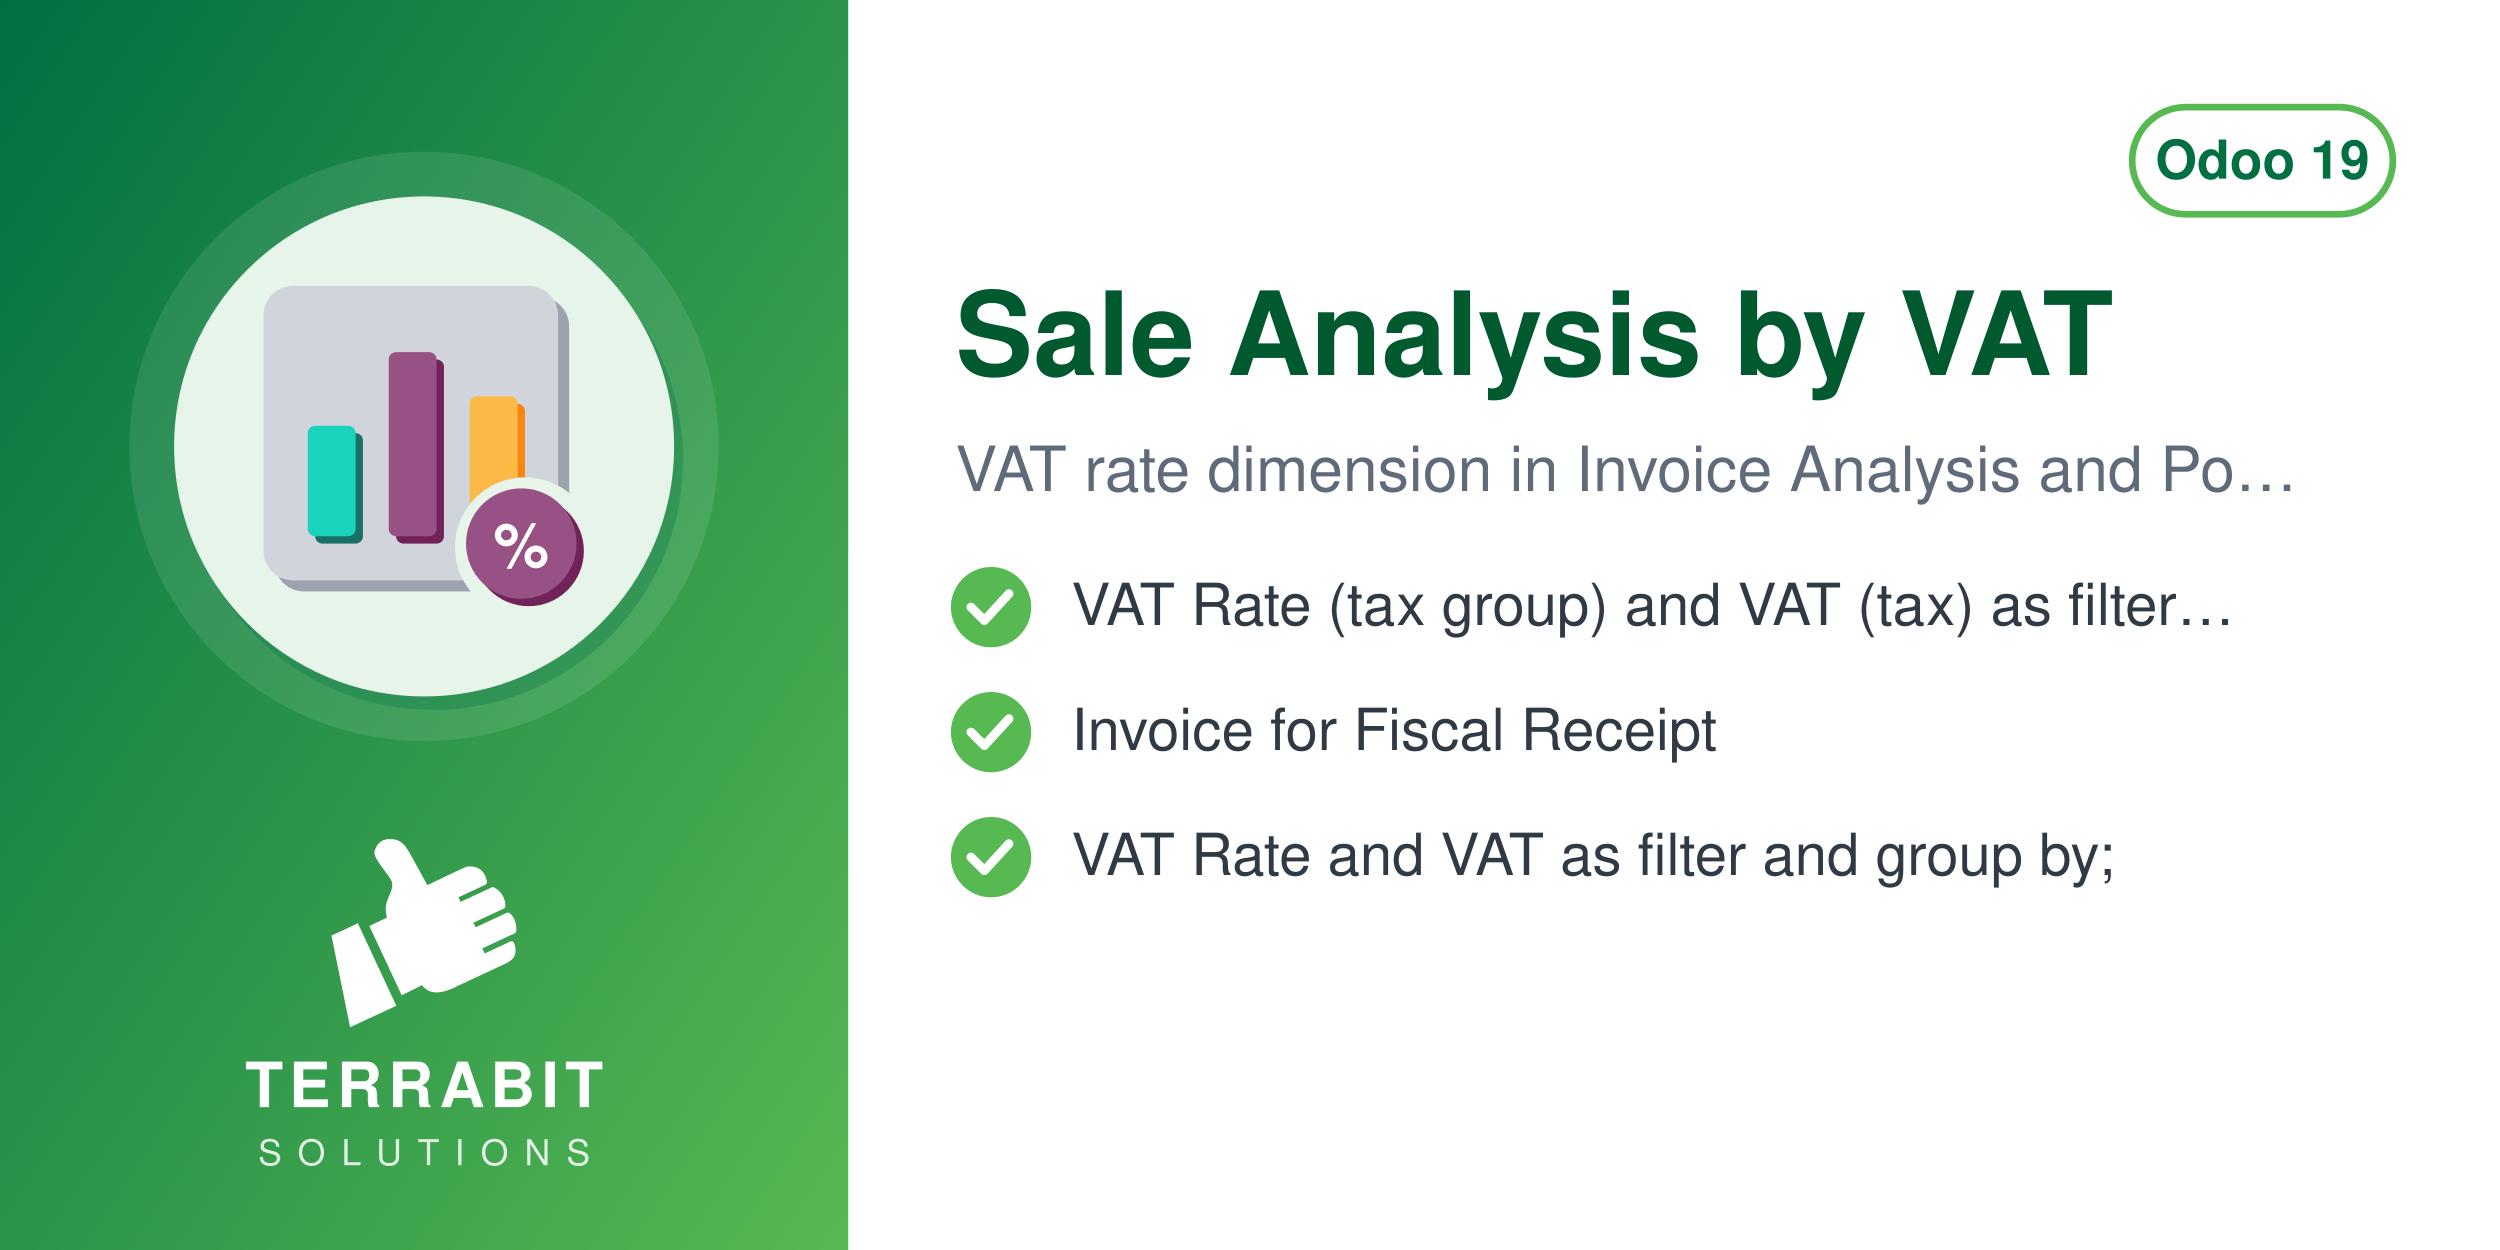
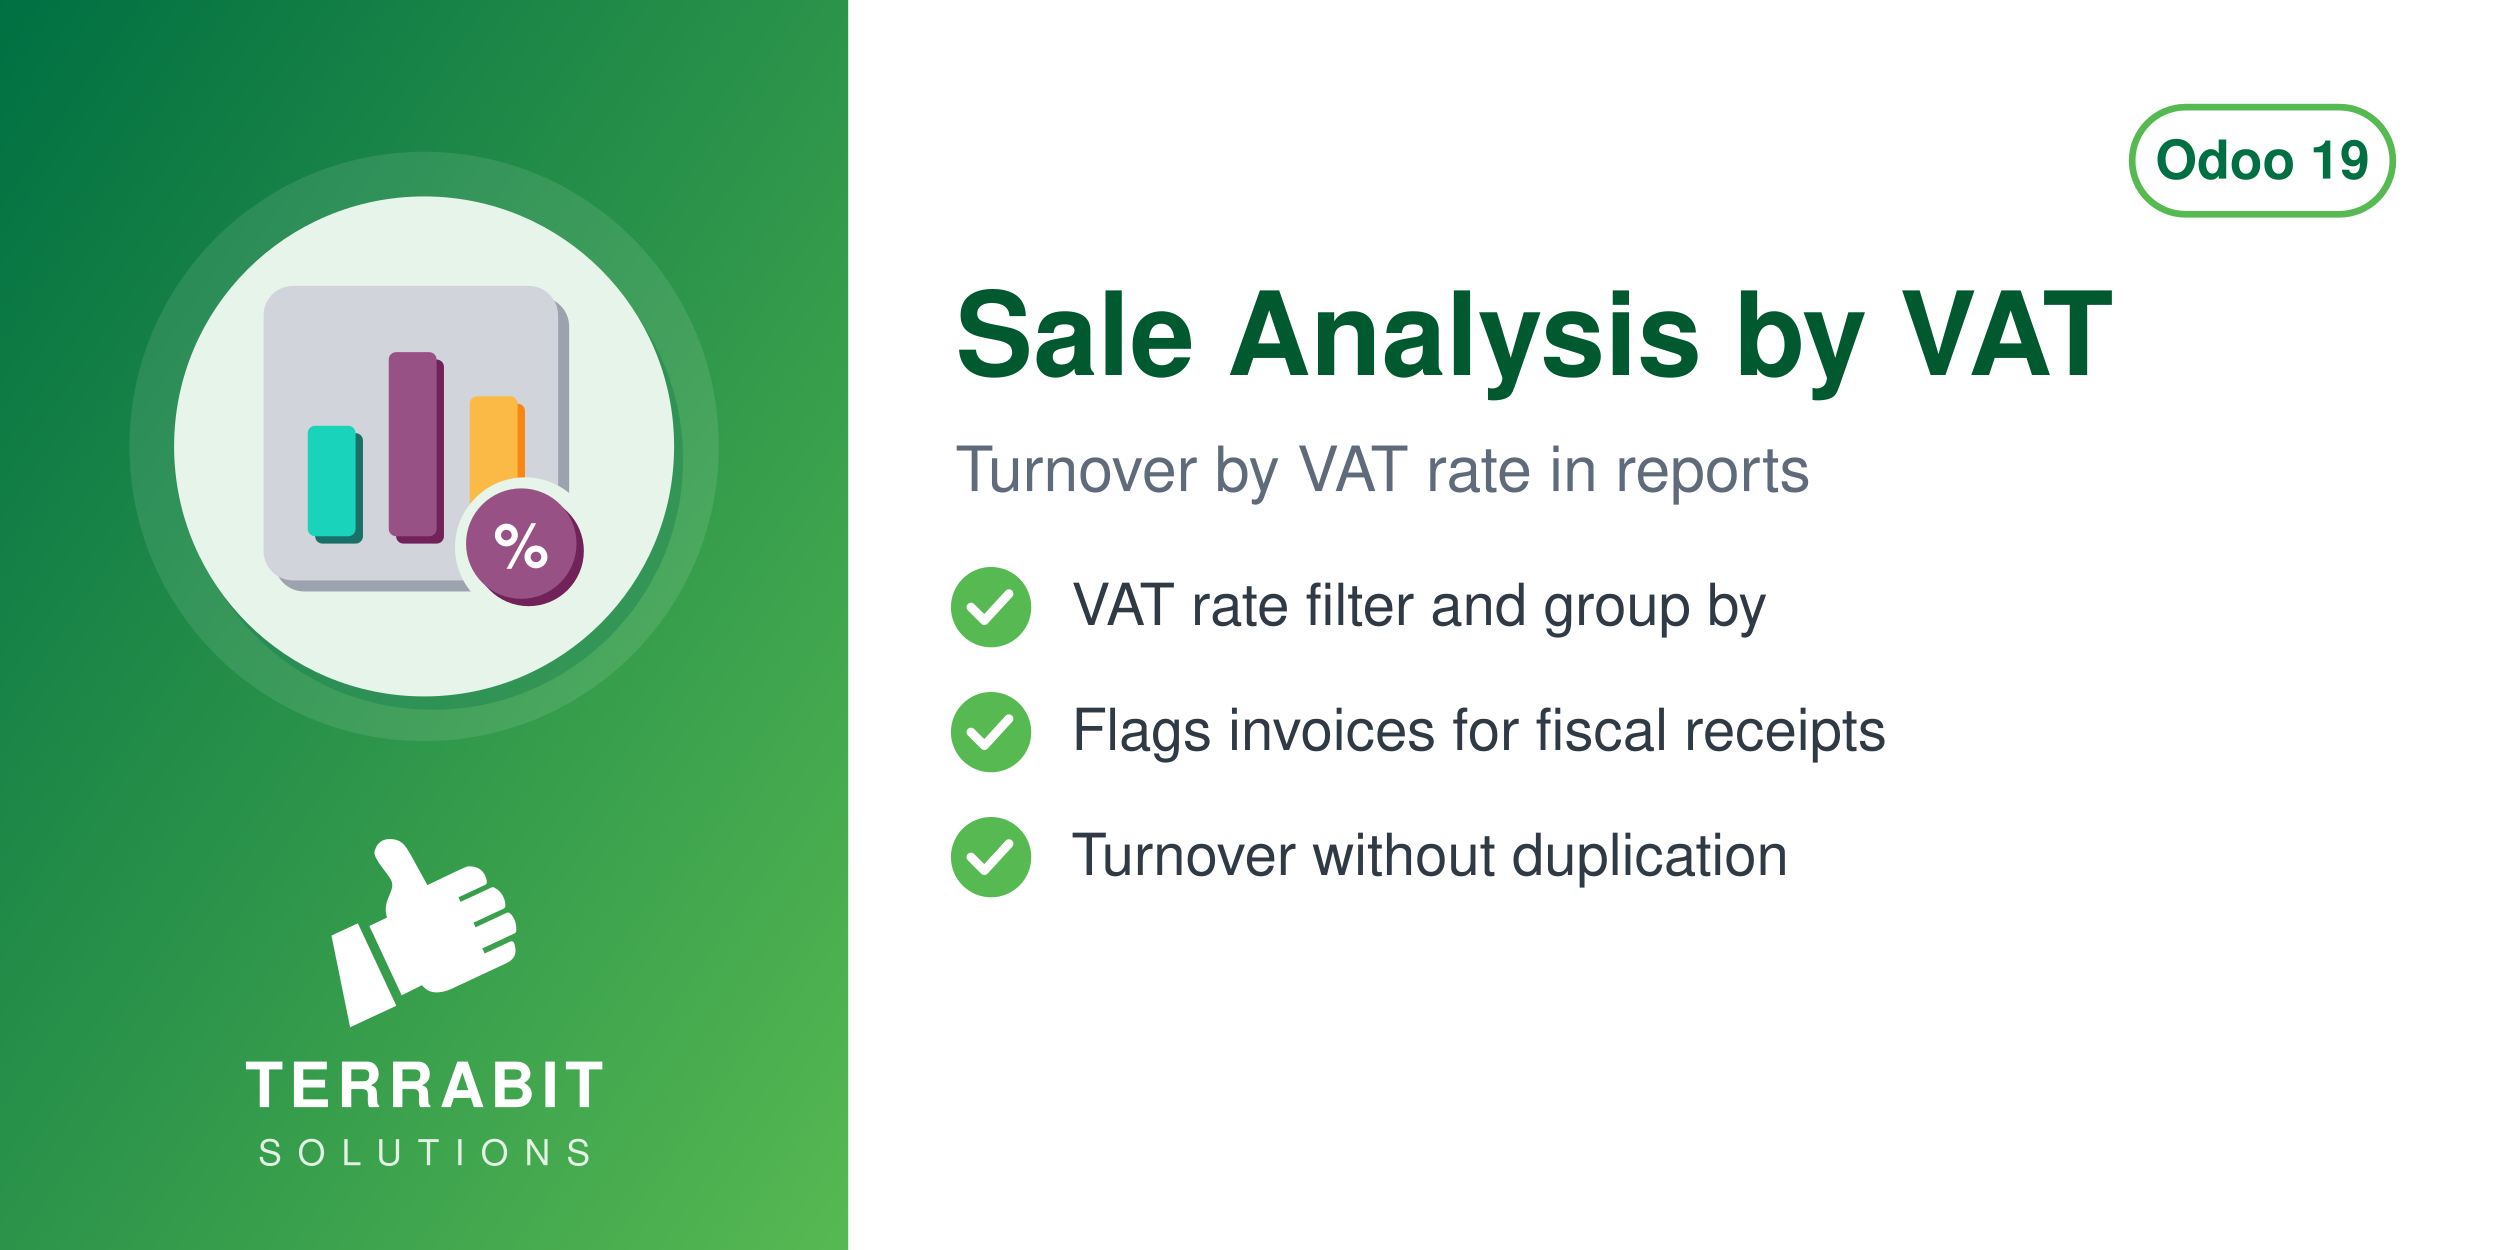
<svg xmlns="http://www.w3.org/2000/svg" width="560" height="280" viewBox="0 0 560 280">
  <defs>
    <linearGradient id="g" x1="0" y1="0" x2="1" y2="1">
      <stop offset="0" stop-color="#006F42" />
      <stop offset="1" stop-color="#57B952" />
    </linearGradient>
  </defs>
  <rect width="560" height="280" fill="#FFFFFF" />
  <rect width="190" height="280" fill="url(#g)" />
  <circle cx="95.0" cy="100" r="66" fill="white" opacity="0.10" />
  <circle cx="97.0" cy="103" r="56" fill="#006F42" opacity="0.30" />
  <circle cx="95.0" cy="100" r="56" fill="#E6F4EA" />
  <svg x="54.0" y="59.0" width="82" height="82" viewBox="0 0 100 100" preserveAspectRatio="xMidYMid meet">
    <g transform="translate(0.11,0.11) scale(1.0057)">
      <defs>
        <mask id="mi-cut" maskUnits="userSpaceOnUse" x="-20" y="-20" width="140" height="140">
          <rect x="-20" y="-20" width="140" height="140" fill="#fff" />
          <circle cx="77" cy="77" r="19" fill="#000" />
        </mask>
      </defs>
      <g mask="url(#mi-cut)">
        <g transform="translate(3,3)" fill="#9CA3AF">
          <rect x="6" y="6" width="80" height="80" rx="8" />
        </g>
        <g fill="#D1D5DB">
          <rect x="6" y="6" width="80" height="80" rx="8" />
        </g>
        <g transform="translate(2,2)" fill="#1A6F66">
          <rect x="18" y="44" width="13" height="30" rx="2" />
        </g>
        <g fill="#1AD3BB">
          <rect x="18" y="44" width="13" height="30" rx="2" />
        </g>
        <g transform="translate(2,2)" fill="#712258">
          <rect x="40" y="24" width="13" height="50" rx="2" />
        </g>
        <g fill="#985184">
          <rect x="40" y="24" width="13" height="50" rx="2" />
        </g>
        <g transform="translate(2,2)" fill="#F78613">
          <rect x="62" y="36" width="13" height="38" rx="2" />
        </g>
        <g fill="#FBB945">
          <rect x="62" y="36" width="13" height="38" rx="2" />
        </g>
      </g>
      <circle cx="78" cy="78" r="15" fill="#712258" />
      <circle cx="76" cy="76" r="15" fill="#985184" />
      <text x="76" y="82.5" font-family="Helvetica, Arial, sans-serif" font-weight="bold" font-size="17" fill="#FFFFFF" text-anchor="middle">%</text>
    </g>
  </svg>
  <svg x="72.0" y="186" width="46" height="46" viewBox="4045 2535 3400 3400" preserveAspectRatio="xMidYMid meet">
    <path fill="#FFFFFF" d="M4648.32 4073.59l636.59 1365.17 -765.09 355.96 -308.63 -1517.87 437.13 -203.26zm725.61 1192.32l336.75 -167.88c105.65,140.85 282.69,170.72 576.82,18.8l819.92 -382.33c181.4,-90.13 164.26,-214.57 130.07,-328.43 -4.28,-14.25 -13.68,-24.81 -27.34,-30.7 -13.67,-5.89 -27.61,-5.11 -41.09,1.18l-422.32 196.93 -39.04 -83.72 538.07 -250.91c16.64,-7.76 24.7,-27.69 25.58,-46.04 6.48,-134.33 -44.36,-230.89 -105.84,-285.23 -15.2,-13.44 -35.71,-15.59 -54.12,-7l-513.92 239.64 -35.6 -76.34 506.31 -236.1c17.69,-8.25 22.52,-36.93 21.83,-56.45 -4.1,-117.31 -67.62,-232.74 -187.72,-290.66 -13.94,-6.72 -28.64,-6.36 -42.69,0.19l-511.21 238.38 -35.37 -75.86 448.98 -209.36c20.44,-9.53 25.81,-42.28 21.02,-64.32 -41.02,-189.07 -167.92,-247.8 -318.14,-237.87 -29.39,1.94 -589.86,273.16 -665.95,310.54l-281.84 -513.57c-59.06,-93.13 -112.7,-221.7 -276.47,-245.13 -211.24,-30.22 -291.56,94.38 -316.89,203.13 -25.32,108.75 223.84,365.99 276.05,473.69 85.52,184.27 -161.86,318.11 -68.41,617.99l-292.54 139.94 535.09 1147.51z" />
  </svg>
  <text x="95.0" y="248" text-anchor="middle" font-family="Helvetica,Arial,sans-serif" font-size="14" font-weight="800" letter-spacing="1.4" fill="white">TERRABIT</text>
  <text x="95.0" y="261" text-anchor="middle" font-family="Helvetica,Arial,sans-serif" font-size="8" font-weight="500" letter-spacing="3.6" fill="white" opacity="0.85">SOLUTIONS</text>
  <g>
    <rect x="477.6" y="24" width="58.4" height="24" rx="12" fill="none" stroke="#57B952" stroke-width="1.5" />
    <text x="506.8" y="40" text-anchor="middle" font-family="Helvetica,Arial,sans-serif" font-size="12" font-weight="700" fill="#006F42">Odoo 19</text>
  </g>
  <text x="214" y="84" font-family="Helvetica,Arial,sans-serif" font-size="26" font-weight="700" fill="#00592F">Sale Analysis by VAT</text>
-   <text x="214" y="110" font-family="Helvetica,Arial,sans-serif" font-size="14" fill="#5F6B7A">VAT rate dimension in Invoice Analysis and Po…</text>
+   <text x="214" y="110" font-family="Helvetica,Arial,sans-serif" font-size="14" fill="#5F6B7A">Turnover by VAT rate in reports</text>
  <circle cx="222" cy="136" r="9" fill="#57B952" />
  <path d="M217.5 136 l3 3 l5.5 -6" fill="none" stroke="white" stroke-width="2" stroke-linecap="round" stroke-linejoin="round" />
-   <text x="240" y="140" font-family="Helvetica,Arial,sans-serif" font-size="13" fill="#2F3A45">VAT Rate (tax group) and VAT (tax) as filter…</text>
+   <text x="240" y="140" font-family="Helvetica,Arial,sans-serif" font-size="13" fill="#2F3A45">VAT rate filter and group by</text>
  <circle cx="222" cy="164" r="9" fill="#57B952" />
  <path d="M217.5 164 l3 3 l5.5 -6" fill="none" stroke="white" stroke-width="2" stroke-linecap="round" stroke-linejoin="round" />
-   <text x="240" y="168" font-family="Helvetica,Arial,sans-serif" font-size="13" fill="#2F3A45">Invoice for Fiscal Receipt</text>
+   <text x="240" y="168" font-family="Helvetica,Arial,sans-serif" font-size="13" fill="#2F3A45">Flags invoices for fiscal receipts</text>
  <circle cx="222" cy="192" r="9" fill="#57B952" />
  <path d="M217.5 192 l3 3 l5.5 -6" fill="none" stroke="white" stroke-width="2" stroke-linecap="round" stroke-linejoin="round" />
-   <text x="240" y="196" font-family="Helvetica,Arial,sans-serif" font-size="13" fill="#2F3A45">VAT Rate and VAT as filter and group by;</text>
+   <text x="240" y="196" font-family="Helvetica,Arial,sans-serif" font-size="13" fill="#2F3A45">Turnover without duplication</text>
</svg>
